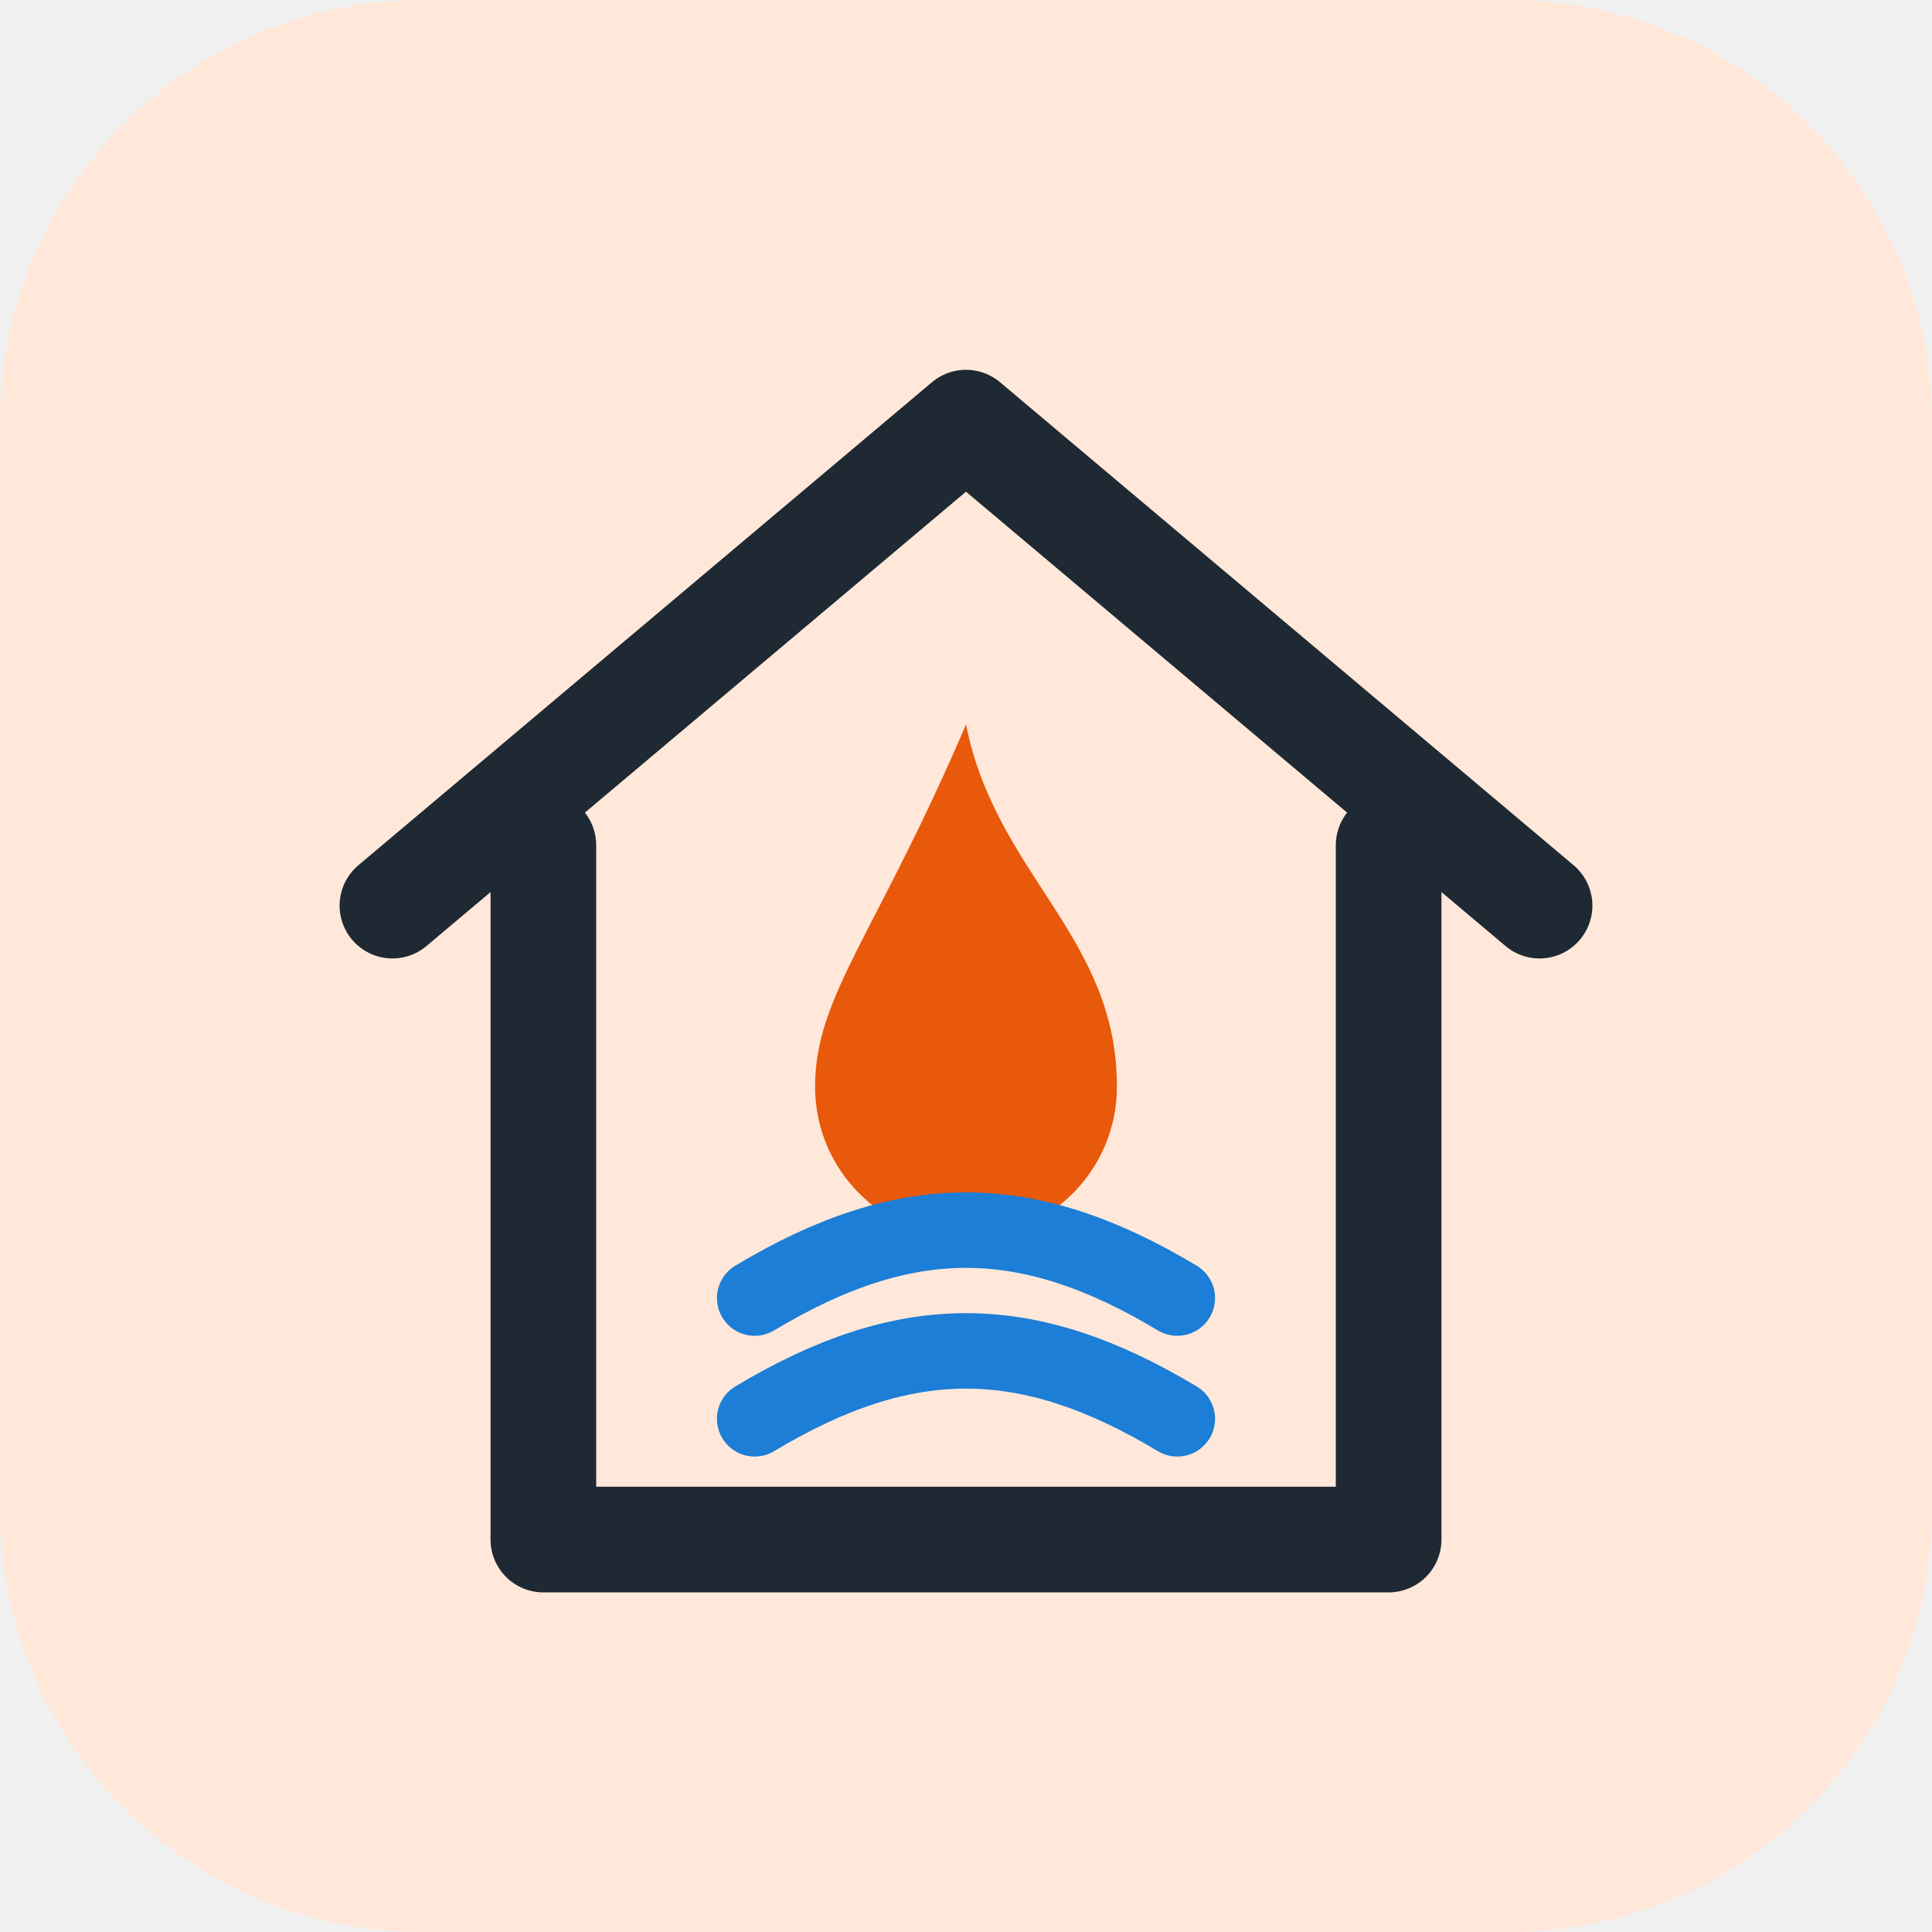
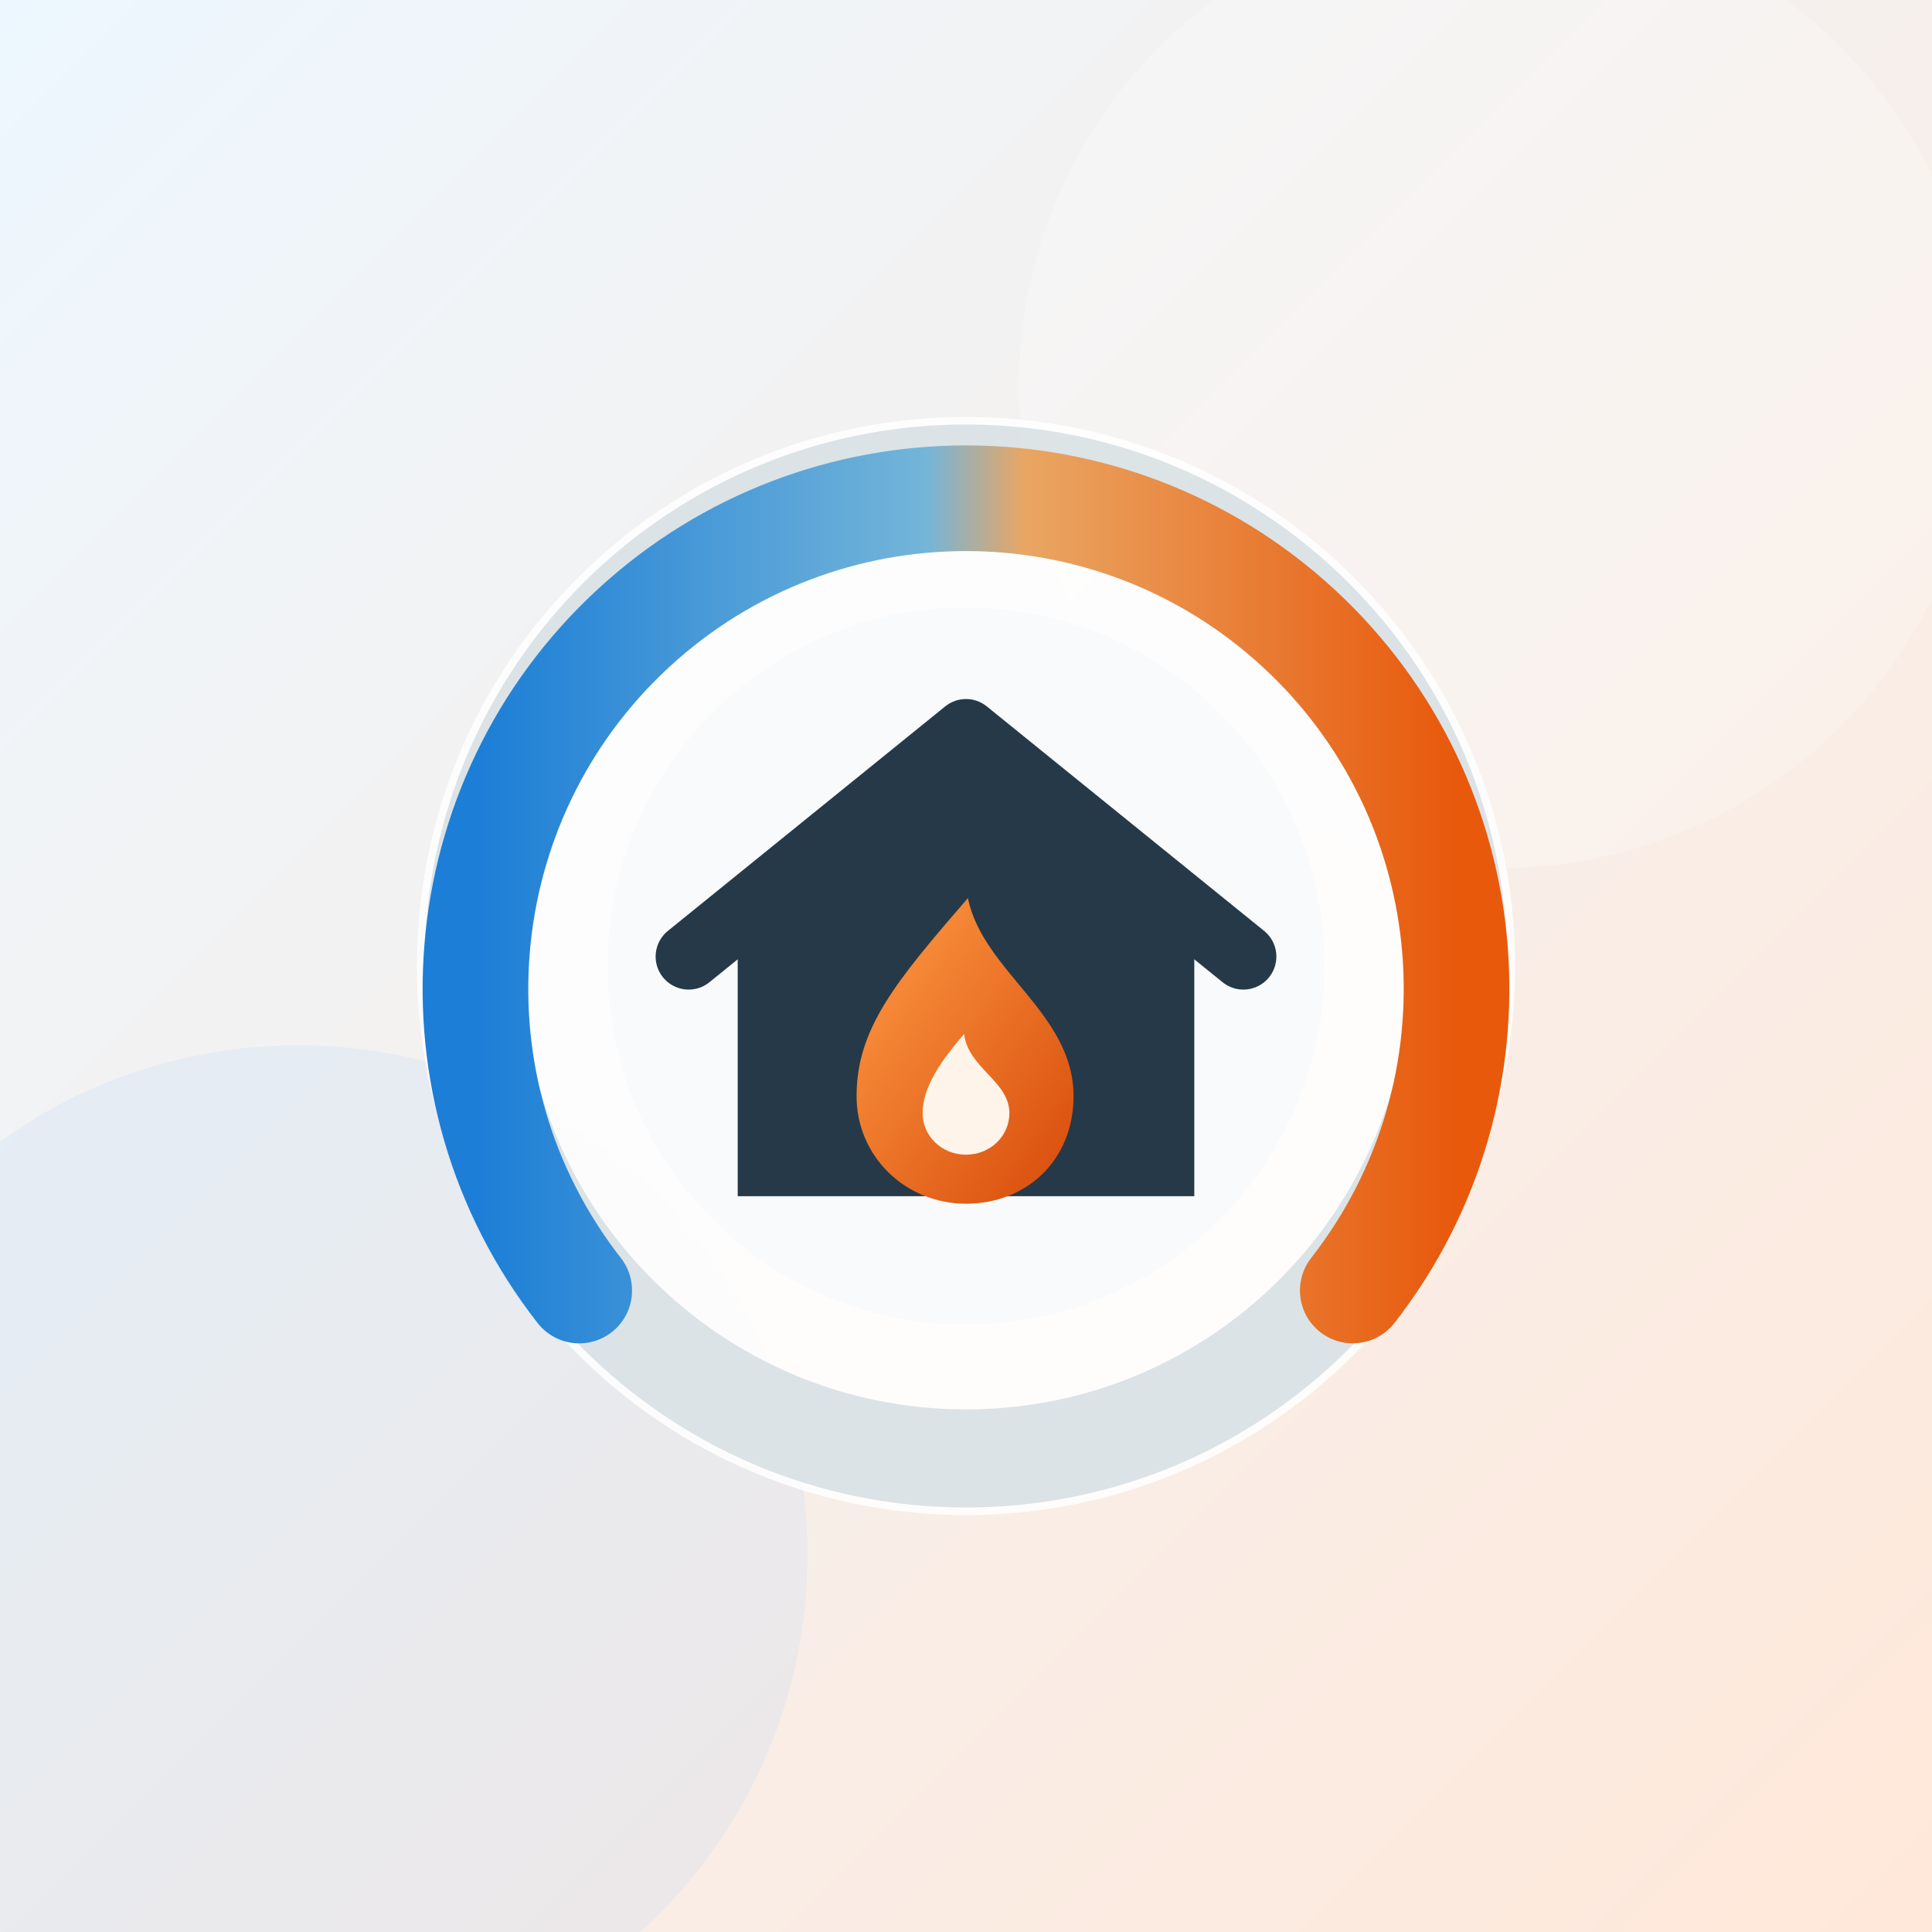
- <svg xmlns="http://www.w3.org/2000/svg" viewBox="0 0 64 64">
-   <rect width="64" height="64" rx="14" fill="#FFE8D9" />
-   <g fill="none" stroke="#1F2933" stroke-width="3.5" stroke-linecap="round" stroke-linejoin="round">
-     <path d="m13 30 19-16 19 16" />
-     <path d="M18 28v23h28V28" />
-   </g>
-   <path d="M32 24c1 5 5 7 5 12a5 5 0 0 1-10 0c0-3 2-5 5-12Z" fill="#E8590C" />
-   <path d="M25 43c5-3 9-3 14 0M25 47c5-3 9-3 14 0" fill="none" stroke="#1C7ED6" stroke-width="2.5" stroke-linecap="round" />
+ <svg xmlns="http://www.w3.org/2000/svg" width="1024" height="1024" viewBox="0 0 1024 1024">
+   <defs>
+     <linearGradient id="bg" x1="0" y1="0" x2="1" y2="1">
+       <stop stop-color="#EDF7FF" />
+       <stop offset="1" stop-color="#FFE8D9" />
+     </linearGradient>
+     <linearGradient id="dial" x1="0" y1="0" x2="1" y2="0">
+       <stop stop-color="#1C7ED6" />
+       <stop offset=".46" stop-color="#74B5D9" />
+       <stop offset=".56" stop-color="#E9A663" />
+       <stop offset="1" stop-color="#E8590C" />
+     </linearGradient>
+     <linearGradient id="flame" x1="0" y1="0" x2="1" y2="1">
+       <stop stop-color="#FF9C45" />
+       <stop offset="1" stop-color="#D74A0A" />
+     </linearGradient>
+   </defs>
+   <rect width="1024" height="1024" fill="url(#bg)" />
+   <circle cx="795" cy="205" r="255" fill="#FFFFFF" opacity=".22" />
+   <circle cx="158" cy="824" r="270" fill="#7CC3FF" opacity=".11" />
+   <circle cx="512" cy="512" r="291" fill="#FFFFFF" opacity=".87" />
+   <circle cx="512" cy="512" r="261" fill="none" stroke="#C9D4D9" stroke-width="52" opacity=".64" />
+   <path d="M307 684 A260 260 0 1 1 717 684" fill="none" stroke="url(#dial)" stroke-width="56" stroke-linecap="round" />
+   <circle cx="512" cy="512" r="190" fill="#F8FAFB" />
+   <path d="M391 502 512 405 633 502v132H391Z" fill="#263948" />
+   <path d="M365 507 512 388 659 507" fill="none" stroke="#263948" stroke-width="35" stroke-linecap="round" stroke-linejoin="round" />
+   <path d="M513 476c8 39 56 61 56 105 0 34-25 57-57 57s-58-25-58-57c0-36 21-61 59-105Z" fill="url(#flame)" />
+   <path d="M511 548c2 18 24 25 24 42 0 12-10 22-23 22s-23-10-23-22c0-14 10-28 22-42Z" fill="#FFF4E9" />
</svg>
